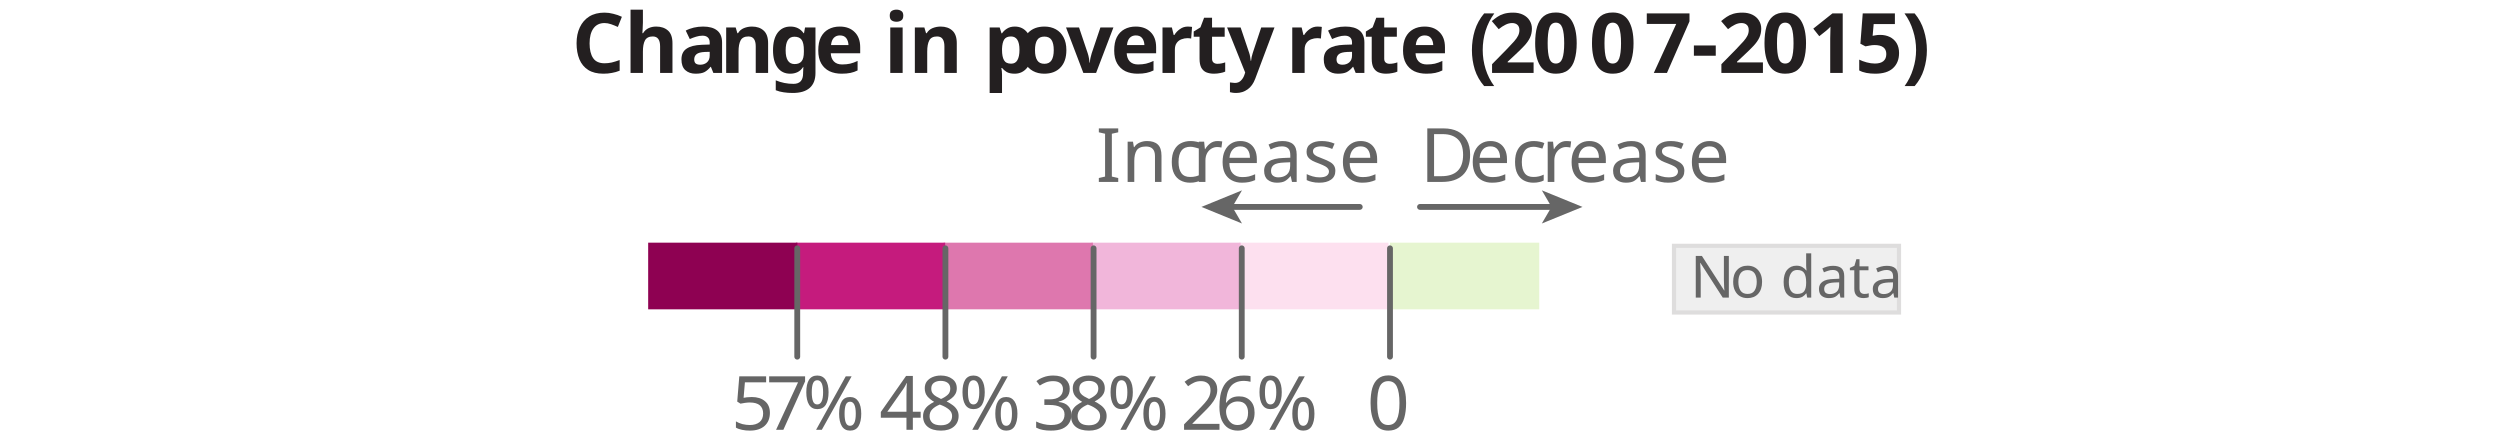
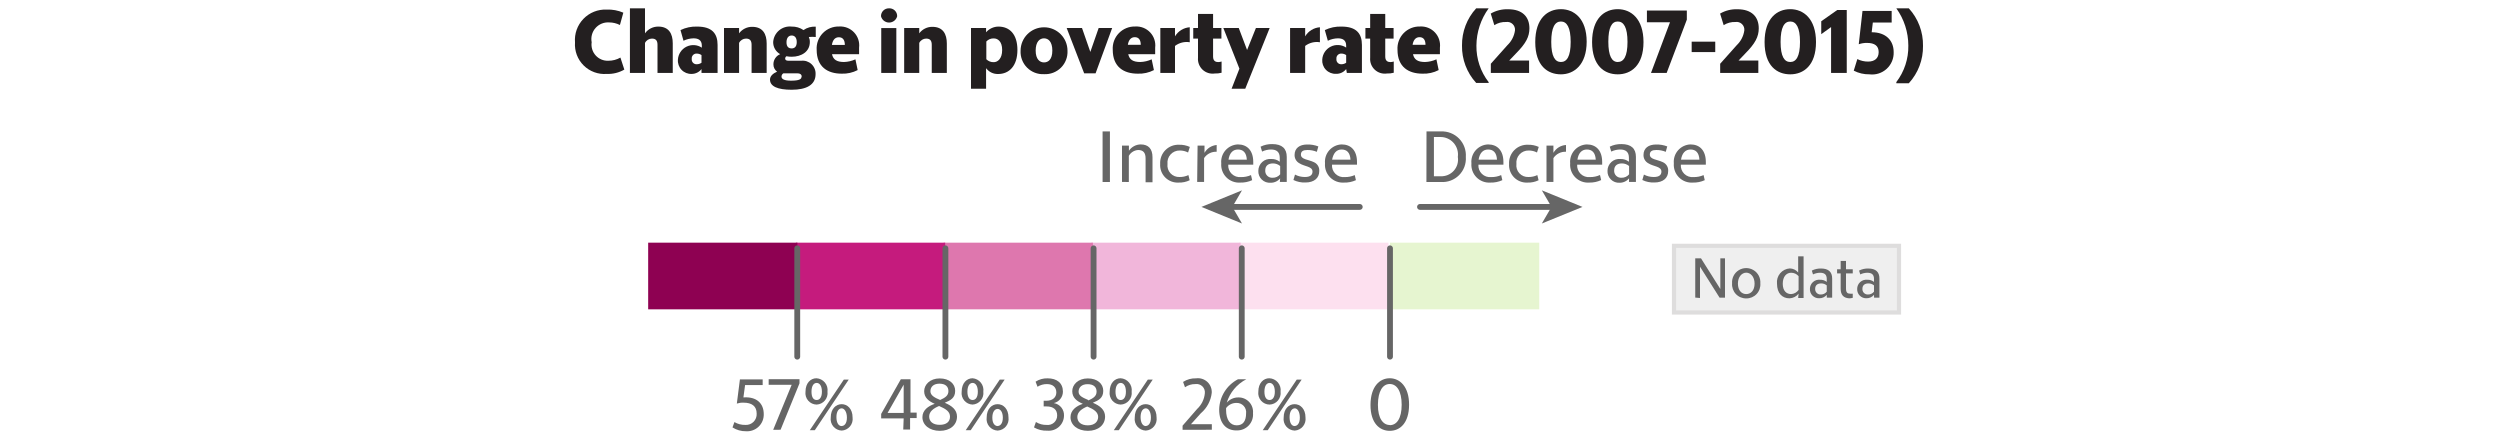
<svg xmlns="http://www.w3.org/2000/svg" viewBox="0 0 300 53">
  <g id="Work_area" data-name="Work area">
    <rect x="148.7" y="29.12" width="17.91" height="8" fill="#fde0ef" />
    <rect x="130.97" y="29.12" width="17.91" height="8" fill="#f1b6da" />
    <rect x="113.24" y="29.12" width="17.91" height="8" fill="#de77ae" />
    <rect x="95.51" y="29.12" width="17.91" height="8" fill="#c51b7d" />
    <rect x="77.78" y="29.12" width="17.91" height="8" fill="#8e0152" />
    <rect x="166.8" y="29.12" width="17.91" height="8" fill="#e6f5d0" />
    <line x1="95.67" y1="29.8" x2="95.67" y2="42.8" fill="none" stroke="#666" stroke-linecap="round" stroke-linejoin="round" stroke-width="0.7" />
    <line x1="113.45" y1="29.8" x2="113.45" y2="42.8" fill="none" stroke="#666" stroke-linecap="round" stroke-linejoin="round" stroke-width="0.7" />
    <line x1="131.23" y1="29.8" x2="131.23" y2="42.8" fill="none" stroke="#666" stroke-linecap="round" stroke-linejoin="round" stroke-width="0.7" />
    <line x1="149.01" y1="29.8" x2="149.01" y2="42.8" fill="none" stroke="#666" stroke-linecap="round" stroke-linejoin="round" stroke-width="0.7" />
    <line x1="166.8" y1="29.8" x2="166.8" y2="42.8" fill="none" stroke="#666" stroke-linecap="round" stroke-linejoin="round" stroke-width="0.7" />
-     <text transform="translate(65.67 51.58)" font-size="9" fill="#656565" font-family="McClatchySansText-Regular, McClatchy Sans Text">
-       <tspan letter-spacing="1.12em">	</tspan>
-       <tspan x="11.99" y="0" letter-spacing="0.91em">	</tspan>
-       <tspan x="22.08" y="0" letter-spacing="-0.01em">5</tspan>
-       <tspan x="26.24" y="0" letter-spacing="0.01em">7</tspan>
-       <tspan x="30.65" y="0">%</tspan>
-       <tspan x="36.97" y="0" letter-spacing="0.11em">	</tspan>
-       <tspan x="39.84" y="0">4</tspan>
-       <tspan x="44.66" y="0" letter-spacing="-0.02em">8</tspan>
-       <tspan x="49.39" y="0">%</tspan>
-       <tspan x="55.71" y="0" letter-spacing="0.07em">	</tspan>
-       <tspan x="58.26" y="0">3</tspan>
-       <tspan x="62.42" y="0" letter-spacing="-0.01em">8</tspan>
-       <tspan x="67.16" y="0">%</tspan>
-       <tspan x="73.47" y="0" letter-spacing="0.07em">	</tspan>
-       <tspan x="75.98" y="0">2</tspan>
-       <tspan x="80.16" y="0" letter-spacing="0em">6</tspan>
-       <tspan x="85.03" y="0">%</tspan>
-       <tspan x="91.35" y="0" letter-spacing="0.57em">	</tspan>
-       <tspan x="98.36" y="0">0</tspan>
-       <tspan x="103.84" y="0" letter-spacing="2.24em">	</tspan>
-     </text>
+     <path d="M87.9,51.29l.23-.64a2.48,2.48,0,0,0,1.32.34,1.28,1.28,0,0,0,1.35-1.36c0-.9-.59-1.31-1.57-1.31a2.31,2.31,0,0,0-.81.11l0,0,.37-2.9h2.73v.68H89.41l-.2,1.48c1.59-.12,2.44.73,2.44,2a2,2,0,0,1-2.14,2.06A2.91,2.91,0,0,1,87.9,51.29Z" fill="#656565" />
+     <path d="M92.78,51.58,95,46.18H92.24v-.68h3.7V46l-2.27,5.57Z" fill="#656565" />
+     <path d="M98,48.55A1.37,1.37,0,0,1,96.66,47c0-1.05.63-1.61,1.31-1.61A1.42,1.42,0,0,1,99.3,47,1.38,1.38,0,0,1,98,48.55Zm3.26-3h.59l-4.07,6.07h-.6ZM98,48c.34,0,.63-.29.63-1s-.29-1.05-.63-1.05-.62.33-.62,1.05S97.64,48,98,48Zm3,3.67a1.38,1.38,0,0,1-1.31-1.57c0-1.05.63-1.6,1.31-1.6s1.31.55,1.31,1.6A1.39,1.39,0,0,1,101,51.67Zm0-.55c.32,0,.63-.3.63-1S101.32,49,101,49s-.63.33-.63,1.05S100.65,51.13,101,51.13Z" fill="#656565" />
+     <path d="M108.44,50.21h-2.7v-.54l2.36-4.16h1.16v4H110v.66h-.79v1.37h-.82Zm0-4.05-1.93,3.39h1.93Z" fill="#656565" />
+     <path d="M110.69,50.06c0-.83.69-1.34,1.48-1.6-.73-.32-1.27-.74-1.27-1.52s.7-1.53,1.86-1.53,1.86.64,1.86,1.49-.54,1.14-1.25,1.43c.85.36,1.47.84,1.47,1.66,0,1-.82,1.71-2.06,1.71S110.69,51,110.69,50.06ZM114,50c0-.6-.48-.93-1.31-1.28-.66.27-1.19.66-1.19,1.26s.45,1,1.26,1S114,50.61,114,50Zm-1.19-2c.6-.27,1-.52,1-1.07s-.37-.89-1.08-.89-1.08.39-1.08.91S112.2,47.74,112.83,48Z" fill="#656565" />
+     <path d="M116.71,48.55A1.37,1.37,0,0,1,115.4,47c0-1.05.63-1.61,1.31-1.61A1.42,1.42,0,0,1,118,47,1.38,1.38,0,0,1,116.71,48.55Zm3.26-3h.59l-4.07,6.07h-.6ZM116.71,48c.34,0,.63-.29.63-1s-.29-1.05-.63-1.05-.62.33-.62,1.05S116.38,48,116.71,48Zm3,3.67a1.38,1.38,0,0,1-1.31-1.57c0-1.05.63-1.6,1.31-1.6s1.31.55,1.31,1.6A1.39,1.39,0,0,1,119.74,51.67Zm0-.55c.32,0,.63-.3.63-1s-.31-1.05-.63-1.05-.63.33-.63,1.05S119.4,51.13,119.74,51.13Z" fill="#656565" />
+     <path d="M124.08,51.29l.23-.65a2.3,2.3,0,0,0,1.31.35,1.12,1.12,0,0,0,1.24-1.13c0-.68-.41-1.09-1.3-1.09h-.32v-.68h.32c.76,0,1.2-.41,1.2-1s-.39-1-1.13-1a2.1,2.1,0,0,0-1.13.32l-.23-.61a2.5,2.5,0,0,1,1.44-.4c1.12,0,1.84.56,1.84,1.6a1.41,1.41,0,0,1-1.09,1.37,1.46,1.46,0,0,1,1.22,1.52,1.83,1.83,0,0,1-2,1.79A2.89,2.89,0,0,1,124.08,51.29Z" fill="#656565" />
+     <path d="M128.46,50.06c0-.83.69-1.34,1.48-1.6-.73-.32-1.27-.74-1.27-1.52s.7-1.53,1.86-1.53,1.86.64,1.86,1.49-.54,1.14-1.25,1.43c.85.36,1.47.84,1.47,1.66,0,1-.82,1.71-2.06,1.71S128.46,51,128.46,50.06Zm3.32,0c0-.6-.48-.93-1.31-1.28-.66.27-1.19.66-1.19,1.26s.45,1,1.26,1S131.78,50.61,131.78,50Zm-1.19-2c.6-.27,1-.52,1-1.07s-.37-.89-1.08-.89-1.08.39-1.08.91S130,47.74,130.59,48Z" fill="#656565" />
+     <path d="M134.48,48.55A1.37,1.37,0,0,1,133.16,47c0-1.05.63-1.61,1.31-1.61A1.42,1.42,0,0,1,135.8,47,1.38,1.38,0,0,1,134.48,48.55Zm3.26-3h.59l-4.07,6.07h-.6ZM134.48,48c.34,0,.63-.29.63-1s-.29-1.05-.63-1.05-.62.33-.62,1.05S134.14,48,134.48,48Zm3,3.67a1.38,1.38,0,0,1-1.31-1.57c0-1.05.63-1.6,1.31-1.6s1.31.55,1.31,1.6A1.39,1.39,0,0,1,137.5,51.67Zm0-.55c.32,0,.63-.3.63-1S137.83,49,137.5,49s-.63.33-.63,1.05S137.16,51.13,137.5,51.13Z" fill="#656565" />
+     <path d="M141.91,51.58v-.5l1.74-2a2.94,2.94,0,0,0,.93-1.87,1,1,0,0,0-1.14-1.12,2.08,2.08,0,0,0-1.24.38l-.23-.64a2.68,2.68,0,0,1,1.56-.43,1.66,1.66,0,0,1,1.88,1.74,3.76,3.76,0,0,1-1.31,2.45l-1.18,1.31h2.5v.67Z" fill="#656565" />
+     <path d="M146.3,49.14a4.2,4.2,0,0,1,2.26-3.63h1v0a4.72,4.72,0,0,0-2.35,2.81,1.82,1.82,0,0,1,1.39-.63,1.73,1.73,0,0,1,1.76,1.89,1.9,1.9,0,0,1-1.93,2.07C147.11,51.69,146.3,50.75,146.3,49.14Zm3.23.48a1.12,1.12,0,0,0-1.16-1.27,1.53,1.53,0,0,0-1.24.62,1.64,1.64,0,0,0,0,.21c0,1.21.5,1.86,1.28,1.86S149.53,50.49,149.53,49.61Z" fill="#656565" />
+     <path d="M152.35,48.55A1.37,1.37,0,0,1,151,47c0-1.05.63-1.61,1.31-1.61A1.42,1.42,0,0,1,153.67,47,1.38,1.38,0,0,1,152.35,48.55Zm3.26-3h.59l-4.07,6.07h-.6ZM152.35,48c.34,0,.63-.29.63-1s-.29-1.05-.63-1.05-.62.33-.62,1.05S152,48,152.35,48Zm3,3.67a1.38,1.38,0,0,1-1.31-1.57c0-1.05.63-1.6,1.31-1.6s1.31.55,1.31,1.6A1.39,1.39,0,0,1,155.38,51.67Zm0-.55c.32,0,.63-.3.63-1S155.7,49,155.38,49s-.63.33-.63,1.05S155,51.13,155.38,51.13Z" fill="#656565" />
+     <path d="M166.77,51.7c-1.21,0-2.32-.91-2.31-3.12s1.11-3.19,2.31-3.19,2.33,1,2.32,3.19S168,51.7,166.77,51.7Zm0-.68c.82,0,1.43-.77,1.43-2.45s-.61-2.49-1.43-2.49-1.41.81-1.42,2.49S166,51,166.77,51Z" fill="#656565" />
    <line x1="170.4" y1="24.83" x2="186.44" y2="24.83" fill="none" stroke="#666" stroke-linecap="round" stroke-linejoin="round" stroke-width="0.7" />
    <polygon points="189.9 24.83 185.02 26.82 186.18 24.83 185.02 22.84 189.9 24.83" fill="#666" />
    <line x1="147.63" y1="24.83" x2="163.17" y2="24.83" fill="none" stroke="#666" stroke-linecap="round" stroke-linejoin="round" stroke-width="0.7" />
    <polygon points="144.17 24.83 149.04 26.82 147.88 24.83 149.04 22.84 144.17 24.83" fill="#666" />
-     <text transform="translate(131.5 21.83)" font-size="9" fill="#666" font-family="McClatchySansText-Regular, McClatchy Sans Text">Inc<tspan x="11.59" y="0" letter-spacing="-0.01em">r</tspan>
-       <tspan x="14.71" y="0">ease</tspan>
-     </text>
-     <text transform="translate(170.4 21.83)" font-size="9" fill="#666" font-family="McClatchySansText-Regular, McClatchy Sans Text">
-       <tspan letter-spacing="-0.01em">D</tspan>
-       <tspan x="5.83" y="0">ec</tspan>
-       <tspan x="14.56" y="0" letter-spacing="-0.01em">r</tspan>
-       <tspan x="17.69" y="0" letter-spacing="0em">ease</tspan>
-     </text>
-     <text transform="translate(68.61 8.75)" font-size="10" fill="#231f20" font-family="McClatchySans-Bold, McClatchy Sans" font-weight="700">
-       <tspan letter-spacing="-0.01em">Cha</tspan>
-       <tspan x="17.75" y="0" letter-spacing="-0.01em">n</tspan>
-       <tspan x="23.7" y="0" letter-spacing="-0.03em">g</tspan>
-       <tspan x="29.13" y="0" letter-spacing="-0.01em">e in p</tspan>
-       <tspan x="53.62" y="0" letter-spacing="-0.03em">ov</tspan>
-       <tspan x="64.64" y="0" letter-spacing="-0.01em">e</tspan>
-       <tspan x="70.11" y="0">r</tspan>
-       <tspan x="74.4" y="0" letter-spacing="-0.01em">ty </tspan>
-       <tspan x="85.68" y="0" letter-spacing="-0.02em">ra</tspan>
-       <tspan x="95.06" y="0" letter-spacing="-0.01em">te (</tspan>
-       <tspan x="110.03" y="0" letter-spacing="-0.01em">2</tspan>
-       <tspan x="115.25" y="0" letter-spacing="-0.01em">0</tspan>
-       <tspan x="122.07" y="0" letter-spacing="-0.03em">0</tspan>
-       <tspan x="128.74" y="0" letter-spacing="-0.01em">7-</tspan>
-       <tspan x="137.55" y="0" letter-spacing="0em">2</tspan>
-       <tspan x="142.77" y="0" letter-spacing="-0.01em">015)</tspan>
-     </text>
+     <path d="M132.31,15.77h.88v6.07h-.88Z" fill="#666" />
+     <path d="M134.64,21.83V17.47h.83v.62a1.74,1.74,0,0,1,1.41-.76c.95,0,1.42.55,1.42,1.54v3h-.83V19c0-.7-.31-1-.89-1a1.38,1.38,0,0,0-1.12.7v3.14Z" fill="#666" />
+     <path d="M142.76,21.63a2.81,2.81,0,0,1-1.32.28,2.1,2.1,0,0,1-2.22-2.24,2.18,2.18,0,0,1,2.28-2.3,2.9,2.9,0,0,1,1.28.26l-.21.67a2.14,2.14,0,0,0-1-.24,1.45,1.45,0,0,0-1.47,1.61,1.39,1.39,0,0,0,1.45,1.57,2.38,2.38,0,0,0,1.06-.23Z" fill="#666" />
+     <path d="M143.71,17.47h.83v.87A1.86,1.86,0,0,1,146,17.4v.81a1.72,1.72,0,0,0-1.51.76v2.86h-.83Z" fill="#666" />
+     <path d="M148.84,21.91a2.14,2.14,0,0,1-2.29-2.31,2.08,2.08,0,0,1,2-2.27c1.11,0,1.84.73,1.84,2.11v.32h-3a1.39,1.39,0,0,0,1.53,1.49,2.83,2.83,0,0,0,1.2-.24l.14.61A3.2,3.2,0,0,1,148.84,21.91Zm-1.42-2.75h2.2c-.05-.87-.46-1.22-1.07-1.22S147.53,18.38,147.42,19.17Z" fill="#666" />
+     <path d="M153.62,21.4a1.45,1.45,0,0,1-1.14.53A1.37,1.37,0,0,1,151,20.49a1.42,1.42,0,0,1,1.57-1.41,1.54,1.54,0,0,1,1,.33v-.47c0-.72-.4-1-1.05-1a2.5,2.5,0,0,0-1.07.25l-.18-.59a3,3,0,0,1,1.4-.31c1.18,0,1.74.54,1.74,1.54v3h-.83Zm0-.48v-1a1.34,1.34,0,0,0-.86-.31c-.52,0-.93.24-.93.83a.82.82,0,0,0,.87.89A1.14,1.14,0,0,0,153.62,20.92Z" fill="#666" />
+     <path d="M156.89,18c-.49,0-.78.14-.78.55,0,.6.88.58,1.56.91a1.08,1.08,0,0,1,.64,1.08c0,.83-.62,1.36-1.66,1.36a3,3,0,0,1-1.44-.3l.19-.65a2.5,2.5,0,0,0,1.19.29c.68,0,.91-.28.91-.65,0-.64-.95-.59-1.58-1a1.1,1.1,0,0,1-.57-1c0-.81.6-1.25,1.51-1.25a3.5,3.5,0,0,1,1.34.23l-.18.65A2.83,2.83,0,0,0,156.89,18Z" fill="#666" />
+     <path d="M161.28,21.91A2.14,2.14,0,0,1,159,19.6a2.08,2.08,0,0,1,2-2.27c1.11,0,1.84.73,1.84,2.11v.32h-3a1.39,1.39,0,0,0,1.53,1.49,2.83,2.83,0,0,0,1.2-.24l.14.61A3.2,3.2,0,0,1,161.28,21.91Zm-1.42-2.75h2.2c-.05-.87-.46-1.22-1.07-1.22S160,18.38,159.85,19.17Z" fill="#666" />
+     <path d="M171.18,15.77h1.72a2.87,2.87,0,0,1,3,3.07,2.81,2.81,0,0,1-3,3h-1.73Zm.89.67v4.71h.79a2,2,0,0,0,2.08-2.32,2.1,2.1,0,0,0-2.1-2.39Z" fill="#666" />
+     <path d="M178.86,21.91a2.14,2.14,0,0,1-2.29-2.31,2.08,2.08,0,0,1,2-2.27c1.11,0,1.84.73,1.84,2.11v.32h-3a1.39,1.39,0,0,0,1.53,1.49,2.83,2.83,0,0,0,1.2-.24l.14.61A3.2,3.2,0,0,1,178.86,21.91Zm-1.42-2.75h2.2c-.05-.87-.46-1.22-1.07-1.22S177.55,18.38,177.43,19.17Z" fill="#666" />
+     <path d="M184.63,21.63a2.81,2.81,0,0,1-1.32.28,2.1,2.1,0,0,1-2.22-2.24,2.18,2.18,0,0,1,2.28-2.3,2.9,2.9,0,0,1,1.28.26l-.21.67a2.14,2.14,0,0,0-1-.24,1.45,1.45,0,0,0-1.47,1.61,1.39,1.39,0,0,0,1.45,1.57,2.38,2.38,0,0,0,1.06-.23Z" fill="#666" />
+     <path d="M185.58,17.47h.83v.87a1.86,1.86,0,0,1,1.51-.94v.81a1.72,1.72,0,0,0-1.51.76v2.86h-.83Z" fill="#666" />
+     <path d="M190.71,21.91a2.14,2.14,0,0,1-2.29-2.31,2.08,2.08,0,0,1,2-2.27c1.11,0,1.84.73,1.84,2.11v.32h-3a1.39,1.39,0,0,0,1.53,1.49A2.83,2.83,0,0,0,192,21l.14.61A3.2,3.2,0,0,1,190.71,21.91Zm-1.42-2.75h2.2c-.05-.87-.46-1.22-1.07-1.22S189.4,18.38,189.29,19.17Z" fill="#666" />
+     <path d="M195.49,21.4a1.45,1.45,0,0,1-1.14.53,1.37,1.37,0,0,1-1.45-1.44,1.42,1.42,0,0,1,1.57-1.41,1.54,1.54,0,0,1,1,.33v-.47c0-.72-.4-1-1.05-1a2.5,2.5,0,0,0-1.07.25l-.18-.59a3,3,0,0,1,1.4-.31c1.18,0,1.74.54,1.74,1.54v3h-.83Zm0-.48v-1a1.34,1.34,0,0,0-.86-.31c-.52,0-.93.24-.93.83a.82.82,0,0,0,.87.89A1.14,1.14,0,0,0,195.49,20.92Z" fill="#666" />
+     <path d="M198.76,18c-.49,0-.78.14-.78.55,0,.6.88.58,1.56.91a1.08,1.08,0,0,1,.64,1.08c0,.83-.62,1.36-1.66,1.36a3,3,0,0,1-1.44-.3l.19-.65a2.5,2.5,0,0,0,1.19.29c.68,0,.91-.28.91-.65,0-.64-.95-.59-1.58-1a1.1,1.1,0,0,1-.57-1c0-.81.6-1.25,1.51-1.25a3.5,3.5,0,0,1,1.34.23l-.18.65A2.83,2.83,0,0,0,198.76,18Z" fill="#666" />
+     <path d="M203.15,21.91a2.14,2.14,0,0,1-2.29-2.31,2.08,2.08,0,0,1,2-2.27c1.11,0,1.84.73,1.84,2.11v.32h-3a1.39,1.39,0,0,0,1.53,1.49,2.83,2.83,0,0,0,1.2-.24l.14.61A3.2,3.2,0,0,1,203.15,21.91Zm-1.42-2.75h2.2c-.05-.87-.46-1.22-1.07-1.22S201.84,18.38,201.72,19.17Z" fill="#666" />
+     <path d="M74.92,8.35a3.89,3.89,0,0,1-2.11.52A3.54,3.54,0,0,1,69,5.09a3.65,3.65,0,0,1,3.8-3.94,4.59,4.59,0,0,1,2,.37L74.39,3a2.89,2.89,0,0,0-1.29-.31A2,2,0,0,0,71,5.07a1.94,1.94,0,0,0,2,2.22,2.9,2.9,0,0,0,1.45-.38Z" fill="#231f20" />
+     <path d="M75.59,8.75V1H77.4V4A1.94,1.94,0,0,1,79,3.19c1.27,0,1.73.87,1.73,2V8.75H78.9V5.38c0-.51-.2-.75-.67-.75a.94.94,0,0,0-.83.52v3.6Z" fill="#231f20" />
+     <path d="M84.18,8.29A1.49,1.49,0,0,1,83,8.87a1.59,1.59,0,0,1-1.65-1.72,1.85,1.85,0,0,1,2.87-1.43V5.48c0-.71-.48-.88-1-.88a2.83,2.83,0,0,0-1.2.29l-.36-1.28a4.22,4.22,0,0,1,2-.42c1.8,0,2.45.85,2.45,2.2V8.75H84.18Zm0-.77V6.61a1,1,0,0,0-.57-.18.57.57,0,0,0-.6.64.57.57,0,0,0,.6.64A1,1,0,0,0,84.18,7.53Z" fill="#231f20" />
+     <path d="M86.88,8.75V3.36h1.81V4a1.94,1.94,0,0,1,1.58-.78c1.27,0,1.73.87,1.73,2V8.75H90.19V5.38c0-.51-.2-.75-.67-.75a.94.94,0,0,0-.83.52v3.6Z" fill="#231f20" />
+     <path d="M95,10.77c-1.68,0-2.6-.4-2.6-1.22,0-.44.39-.75.85-.95a1.06,1.06,0,0,1-.44-.87,1.31,1.31,0,0,1,.81-1.23,1.64,1.64,0,0,1-.84-1.45A2,2,0,0,1,95,3.19a2.4,2.4,0,0,1,1.42.42,2.28,2.28,0,0,1,1.47-.41V4.44a4,4,0,0,0-.83,0,1.36,1.36,0,0,1,.12.61c0,1.14-1,1.76-2.18,1.76a3.2,3.2,0,0,1-.63-.06.35.35,0,0,0-.15.28c0,.17.13.26.41.26h1.51A1.55,1.55,0,0,1,97.87,8.9C97.87,10.18,96.78,10.77,95,10.77Zm1.21-1.56c0-.2-.11-.41-.54-.41H94a.47.47,0,0,0-.22.39c0,.3.33.49,1.14.49C95.91,9.68,96.18,9.5,96.18,9.21ZM95,5.81c.3,0,.61-.16.61-.76s-.31-.79-.61-.79-.61.2-.62.79S94.66,5.81,95,5.81Z" fill="#231f20" />
+     <path d="M101,8.84c-1.67,0-3-.8-3-2.86a2.63,2.63,0,0,1,2.7-2.8,2.27,2.27,0,0,1,2.39,2.55V6.5H99.84c.13.64.56.94,1.44.94a3.53,3.53,0,0,0,1.37-.32l.27,1.29A3.86,3.86,0,0,1,101,8.84ZM99.83,5.39h1.55c0-.59-.24-.92-.72-.92S99.91,4.84,99.83,5.39Z" fill="#231f20" />
+     <path d="M106.66,1a.93.93,0,0,1,1,.95,1,1,0,0,1-1.94,0A.93.93,0,0,1,106.66,1Zm-.91,2.37h1.81V8.75h-1.81Z" fill="#231f20" />
+     <path d="M108.5,8.75V3.36h1.81V4a1.94,1.94,0,0,1,1.58-.78c1.27,0,1.73.87,1.73,2V8.75h-1.81V5.38c0-.51-.2-.75-.67-.75a.94.94,0,0,0-.83.52v3.6Z" fill="#231f20" />
+     <path d="M118.33,8.18v2.47h-1.81V3.36h1.81v.51a2,2,0,0,1,1.48-.68c1.32,0,2.28.89,2.28,2.81s-1,2.88-2.31,2.88A1.72,1.72,0,0,1,118.33,8.18ZM120.26,6c0-1.07-.56-1.39-1-1.39a1.13,1.13,0,0,0-.9.37V7.11a1.19,1.19,0,0,0,.9.35C119.7,7.46,120.26,7.07,120.26,6Z" fill="#231f20" />
+     <path d="M125.28,8.9a2.68,2.68,0,0,1-2.81-2.81,2.81,2.81,0,1,1,5.63,0A2.68,2.68,0,0,1,125.28,8.9Zm0-1.41c.51,0,1-.35,1-1.42s-.48-1.47-1-1.47-1,.41-1,1.47S124.79,7.49,125.28,7.49Z" fill="#231f20" />
+     <path d="M128,3.36h1.84l1,2.87,1-2.87h1.62L131.47,8.8H130.1Z" fill="#231f20" />
+     <path d="M136.53,8.84c-1.67,0-3-.8-3-2.86a2.63,2.63,0,0,1,2.7-2.8,2.27,2.27,0,0,1,2.39,2.55V6.5h-3.23c.13.64.56.94,1.44.94a3.53,3.53,0,0,0,1.37-.32l.27,1.29A3.86,3.86,0,0,1,136.53,8.84Zm-1.19-3.46h1.55c0-.59-.24-.92-.72-.92S135.42,4.84,135.34,5.39Z" fill="#231f20" />
+     <path d="M139.24,8.75V3.36H141v1a2.25,2.25,0,0,1,1.77-1.09V5.07a2.3,2.3,0,0,0-1.77.44V8.75Z" fill="#231f20" />
+     <path d="M143.76,6.92V4.63h-.57V3.36h.57V1.67h1.81V3.36h1V4.63h-1V6.8c0,.51.3.65.61.65a1.3,1.3,0,0,0,.41-.07V8.73a2.9,2.9,0,0,1-.82.09A1.76,1.76,0,0,1,143.76,6.92Z" fill="#231f20" />
+     <path d="M148.73,8.24,146.8,3.36h1.85l1,2.64,1.06-2.64h1.65l-2.93,7.29h-1.64Z" fill="#231f20" />
+     <path d="M154.81,8.75V3.36h1.81v1a2.25,2.25,0,0,1,1.77-1.09V5.07a2.3,2.3,0,0,0-1.77.44V8.75Z" fill="#231f20" />
+     <path d="M161.54,8.29a1.49,1.49,0,0,1-1.22.57,1.59,1.59,0,0,1-1.65-1.72,1.85,1.85,0,0,1,2.87-1.43V5.48c0-.71-.48-.88-1-.88a2.83,2.83,0,0,0-1.2.29l-.36-1.28a4.22,4.22,0,0,1,2-.42c1.8,0,2.45.85,2.45,2.2V8.75h-1.81Zm0-.77V6.61a1,1,0,0,0-.57-.18.57.57,0,0,0-.6.64.57.57,0,0,0,.6.64A1,1,0,0,0,161.54,7.53Z" fill="#231f20" />
+     <path d="M164.42,6.92V4.63h-.57V3.36h.57V1.67h1.81V3.36h1V4.63h-1V6.8c0,.51.3.65.61.65a1.3,1.3,0,0,0,.41-.07V8.73a2.9,2.9,0,0,1-.82.09A1.76,1.76,0,0,1,164.42,6.92Z" fill="#231f20" />
+     <path d="M170.7,8.84c-1.67,0-3-.8-3-2.86a2.63,2.63,0,0,1,2.7-2.8,2.27,2.27,0,0,1,2.39,2.55V6.5h-3.23c.13.64.56.94,1.44.94a3.53,3.53,0,0,0,1.37-.32l.27,1.29A3.86,3.86,0,0,1,170.7,8.84Zm-1.19-3.46h1.55c0-.59-.24-.92-.72-.92S169.59,4.84,169.51,5.39Z" fill="#231f20" />
+     <path d="M177.17,5.47a7,7,0,0,0,1.47,4.39v.09h-1.5a6.48,6.48,0,0,1-1.7-4.48A6.5,6.5,0,0,1,177.14,1h1.5V1A7.69,7.69,0,0,0,177.17,5.47Z" fill="#231f20" />
+     <path d="M178.9,8.75V7.65l2-2.24a3,3,0,0,0,.9-1.77.93.93,0,0,0-1.07-1,2.42,2.42,0,0,0-1.41.38l-.43-1.39a3.88,3.88,0,0,1,2.08-.52c1.72,0,2.56.91,2.56,2.29,0,1-.42,1.81-1.6,3l-.82.86h2.38V8.75Z" fill="#231f20" />
+     <path d="M187.31,8.92c-1.58,0-3.08-1-3.08-3.87s1.5-3.95,3.08-3.95S190.4,2.24,190.4,5,188.9,8.92,187.31,8.92Zm0-1.48c.71,0,1.17-.66,1.17-2.41s-.46-2.45-1.17-2.45-1.16.69-1.16,2.45S186.61,7.44,187.31,7.44Z" fill="#231f20" />
+     <path d="M194.13,8.92c-1.58,0-3.08-1-3.08-3.87s1.5-3.95,3.08-3.95,3.09,1.14,3.09,3.95S195.72,8.92,194.13,8.92Zm0-1.48c.71,0,1.17-.66,1.17-2.41s-.46-2.45-1.17-2.45S193,3.27,193,5,193.43,7.44,194.13,7.44Z" fill="#231f20" />
+     <path d="M198.12,8.75l2.28-6.08h-2.77V1.26h4.79v1.1L200,8.75Z" fill="#231f20" />
+     <path d="M203,6.25V5h2.83V6.25Z" fill="#231f20" />
+     <path d="M206.42,8.75V7.65l2-2.24a3,3,0,0,0,.9-1.77.93.93,0,0,0-1.07-1,2.42,2.42,0,0,0-1.41.38l-.43-1.39a3.88,3.88,0,0,1,2.08-.52c1.72,0,2.56.91,2.56,2.29,0,1-.42,1.81-1.6,3l-.82.86H211V8.75Z" fill="#231f20" />
+     <path d="M214.83,8.92c-1.58,0-3.08-1-3.08-3.87s1.5-3.95,3.08-3.95,3.09,1.14,3.09,3.95S216.42,8.92,214.83,8.92Zm0-1.48c.71,0,1.17-.66,1.17-2.41s-.46-2.45-1.17-2.45-1.16.69-1.16,2.45S214.13,7.44,214.83,7.44Z" fill="#231f20" />
+     <path d="M219.73,3.25l-1.18.85V2.55l1.92-1.35h1.14V8.75h-1.88Z" fill="#231f20" />
+     <path d="M222.45,8.48l.43-1.39a2.88,2.88,0,0,0,1.29.3c.78,0,1.27-.39,1.27-1.14s-.49-1.1-1.39-1.1a2.84,2.84,0,0,0-1,.16l0,0,.45-4H227V2.7h-2.26l-.14,1.17c1.72,0,2.64,1,2.64,2.38a2.59,2.59,0,0,1-2.91,2.67A3.93,3.93,0,0,1,222.45,8.48Z" fill="#231f20" />
+     <path d="M227.56,1h1.5a6.5,6.5,0,0,1,1.7,4.51,6.48,6.48,0,0,1-1.7,4.48h-1.5V9.85A7,7,0,0,0,229,5.47,7.69,7.69,0,0,0,227.56,1Z" fill="#231f20" />
    <rect x="200.88" y="29.5" width="27" height="8" fill="#efefef" stroke="#dedddd" stroke-miterlimit="10" stroke-width="0.5" />
-     <text transform="translate(202.82 35.71)" font-size="7" fill="#666" font-family="McClatchySansText-Regular, McClatchy Sans Text">
-       <tspan letter-spacing="0em">N</tspan>
-       <tspan x="4.77" y="0">o data</tspan>
-     </text>
+     <path d="M203.43,35.71V31h.69l2.32,3.68V31H207v4.72h-.65L204,32v3.76Z" fill="#666" />
+     <path d="M209.55,35.81A1.68,1.68,0,0,1,207.85,34a1.7,1.7,0,1,1,3.39,0A1.67,1.67,0,0,1,209.55,35.81Zm0-.52c.55,0,1-.43,1-1.26s-.49-1.31-1-1.31-1,.48-1,1.31S209,35.29,209.55,35.29Z" fill="#666" />
+     <path d="M215.83,35.24a1.44,1.44,0,0,1-1.09.56c-.84,0-1.5-.57-1.5-1.76a1.65,1.65,0,0,1,1.54-1.83,1.33,1.33,0,0,1,1,.49V30.76h.65v5h-.65Zm0-.45V33.14a1.16,1.16,0,0,0-.9-.41c-.53,0-1,.43-1,1.32s.48,1.24,1,1.24A1.17,1.17,0,0,0,215.83,34.79Z" fill="#666" />
+     <path d="M219.21,35.38a1.13,1.13,0,0,1-.89.41,1.07,1.07,0,0,1-1.13-1.12,1.1,1.1,0,0,1,1.22-1.1,1.19,1.19,0,0,1,.8.26v-.36c0-.56-.31-.74-.82-.74a2,2,0,0,0-.83.2l-.14-.46a2.31,2.31,0,0,1,1.09-.25c.92,0,1.35.42,1.35,1.2v2.3h-.64Zm0-.37v-.76a1,1,0,0,0-.67-.24c-.41,0-.72.19-.72.64a.64.64,0,0,0,.68.69A.89.89,0,0,0,219.21,35Z" fill="#666" />
+     <path d="M220.88,34.65V32.81h-.43v-.5h.43v-1h.64v1h.81v.5h-.81v1.8c0,.5.17.63.49.63a1.1,1.1,0,0,0,.32,0v.5a1.55,1.55,0,0,1-.44.06C221.26,35.75,220.88,35.43,220.88,34.65Z" fill="#666" />
+     <path d="M224.88,35.38a1.13,1.13,0,0,1-.89.41,1.07,1.07,0,0,1-1.13-1.12,1.1,1.1,0,0,1,1.22-1.1,1.19,1.19,0,0,1,.8.26v-.36c0-.56-.31-.74-.82-.74a2,2,0,0,0-.83.2l-.14-.46a2.31,2.31,0,0,1,1.09-.25c.92,0,1.35.42,1.35,1.2v2.3h-.64Zm0-.37v-.76a1,1,0,0,0-.67-.24c-.41,0-.72.19-.72.64a.64.64,0,0,0,.68.69A.89.89,0,0,0,224.88,35Z" fill="#666" />
  </g>
</svg>
